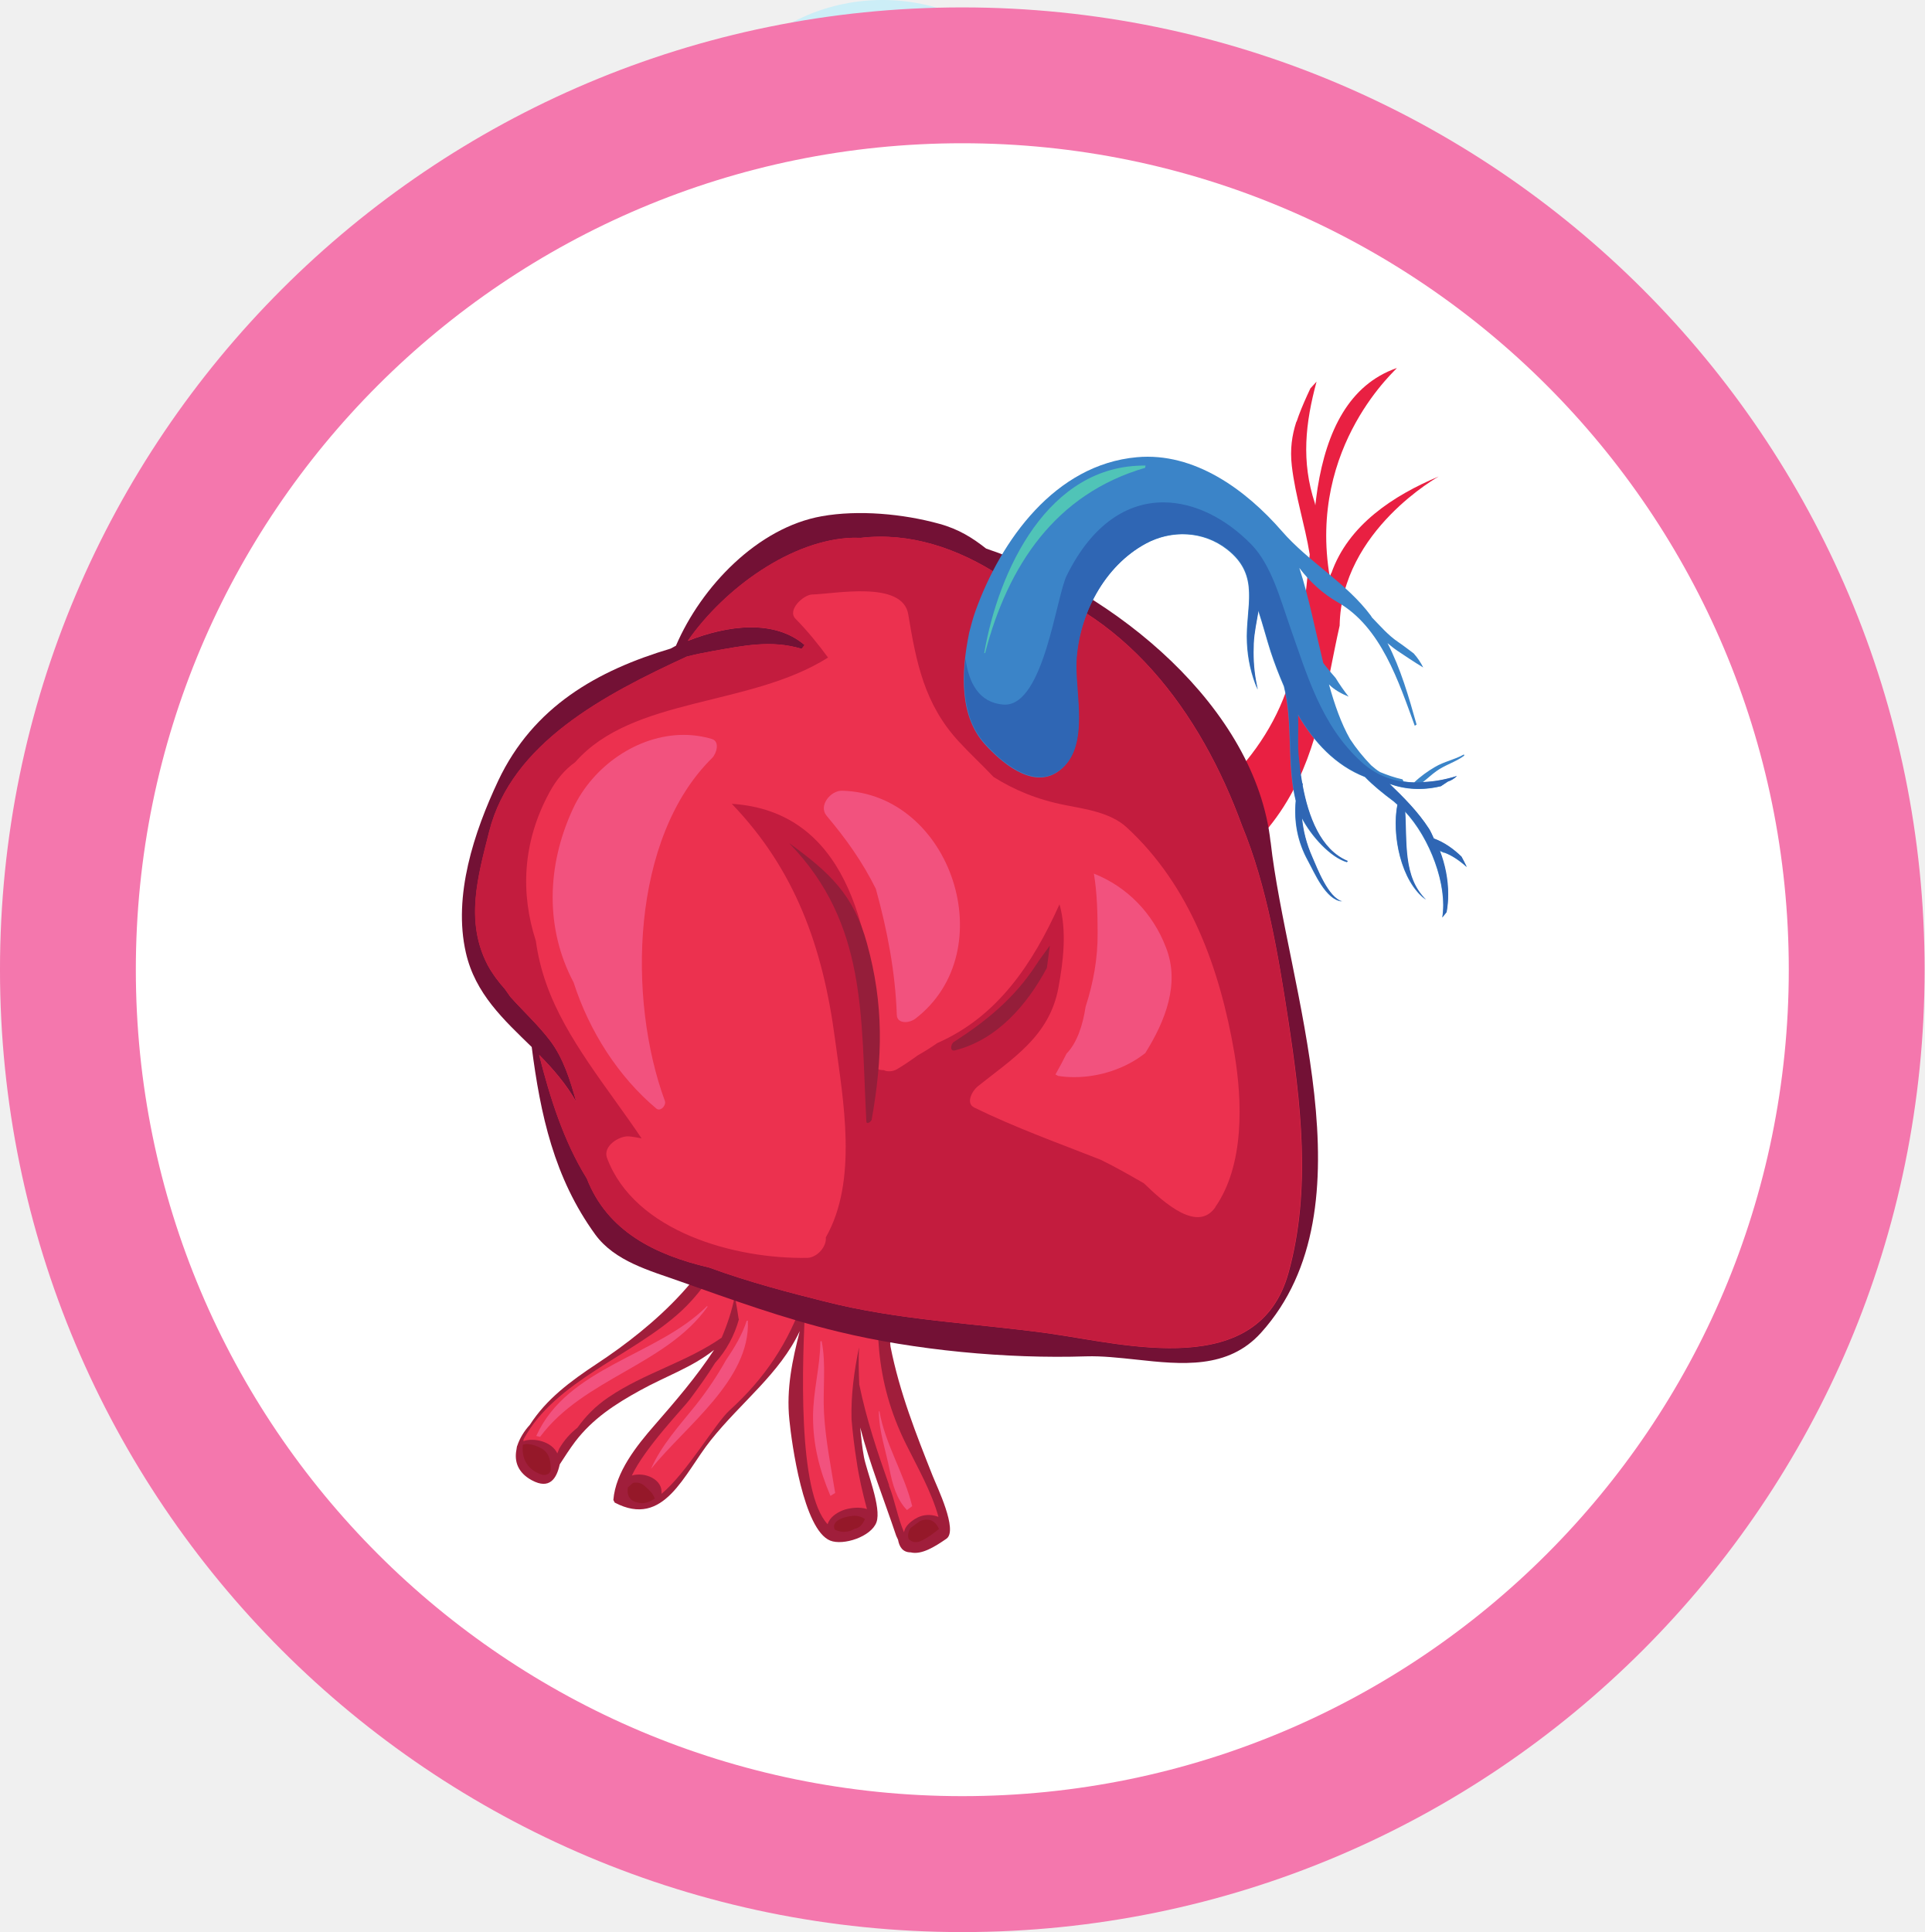
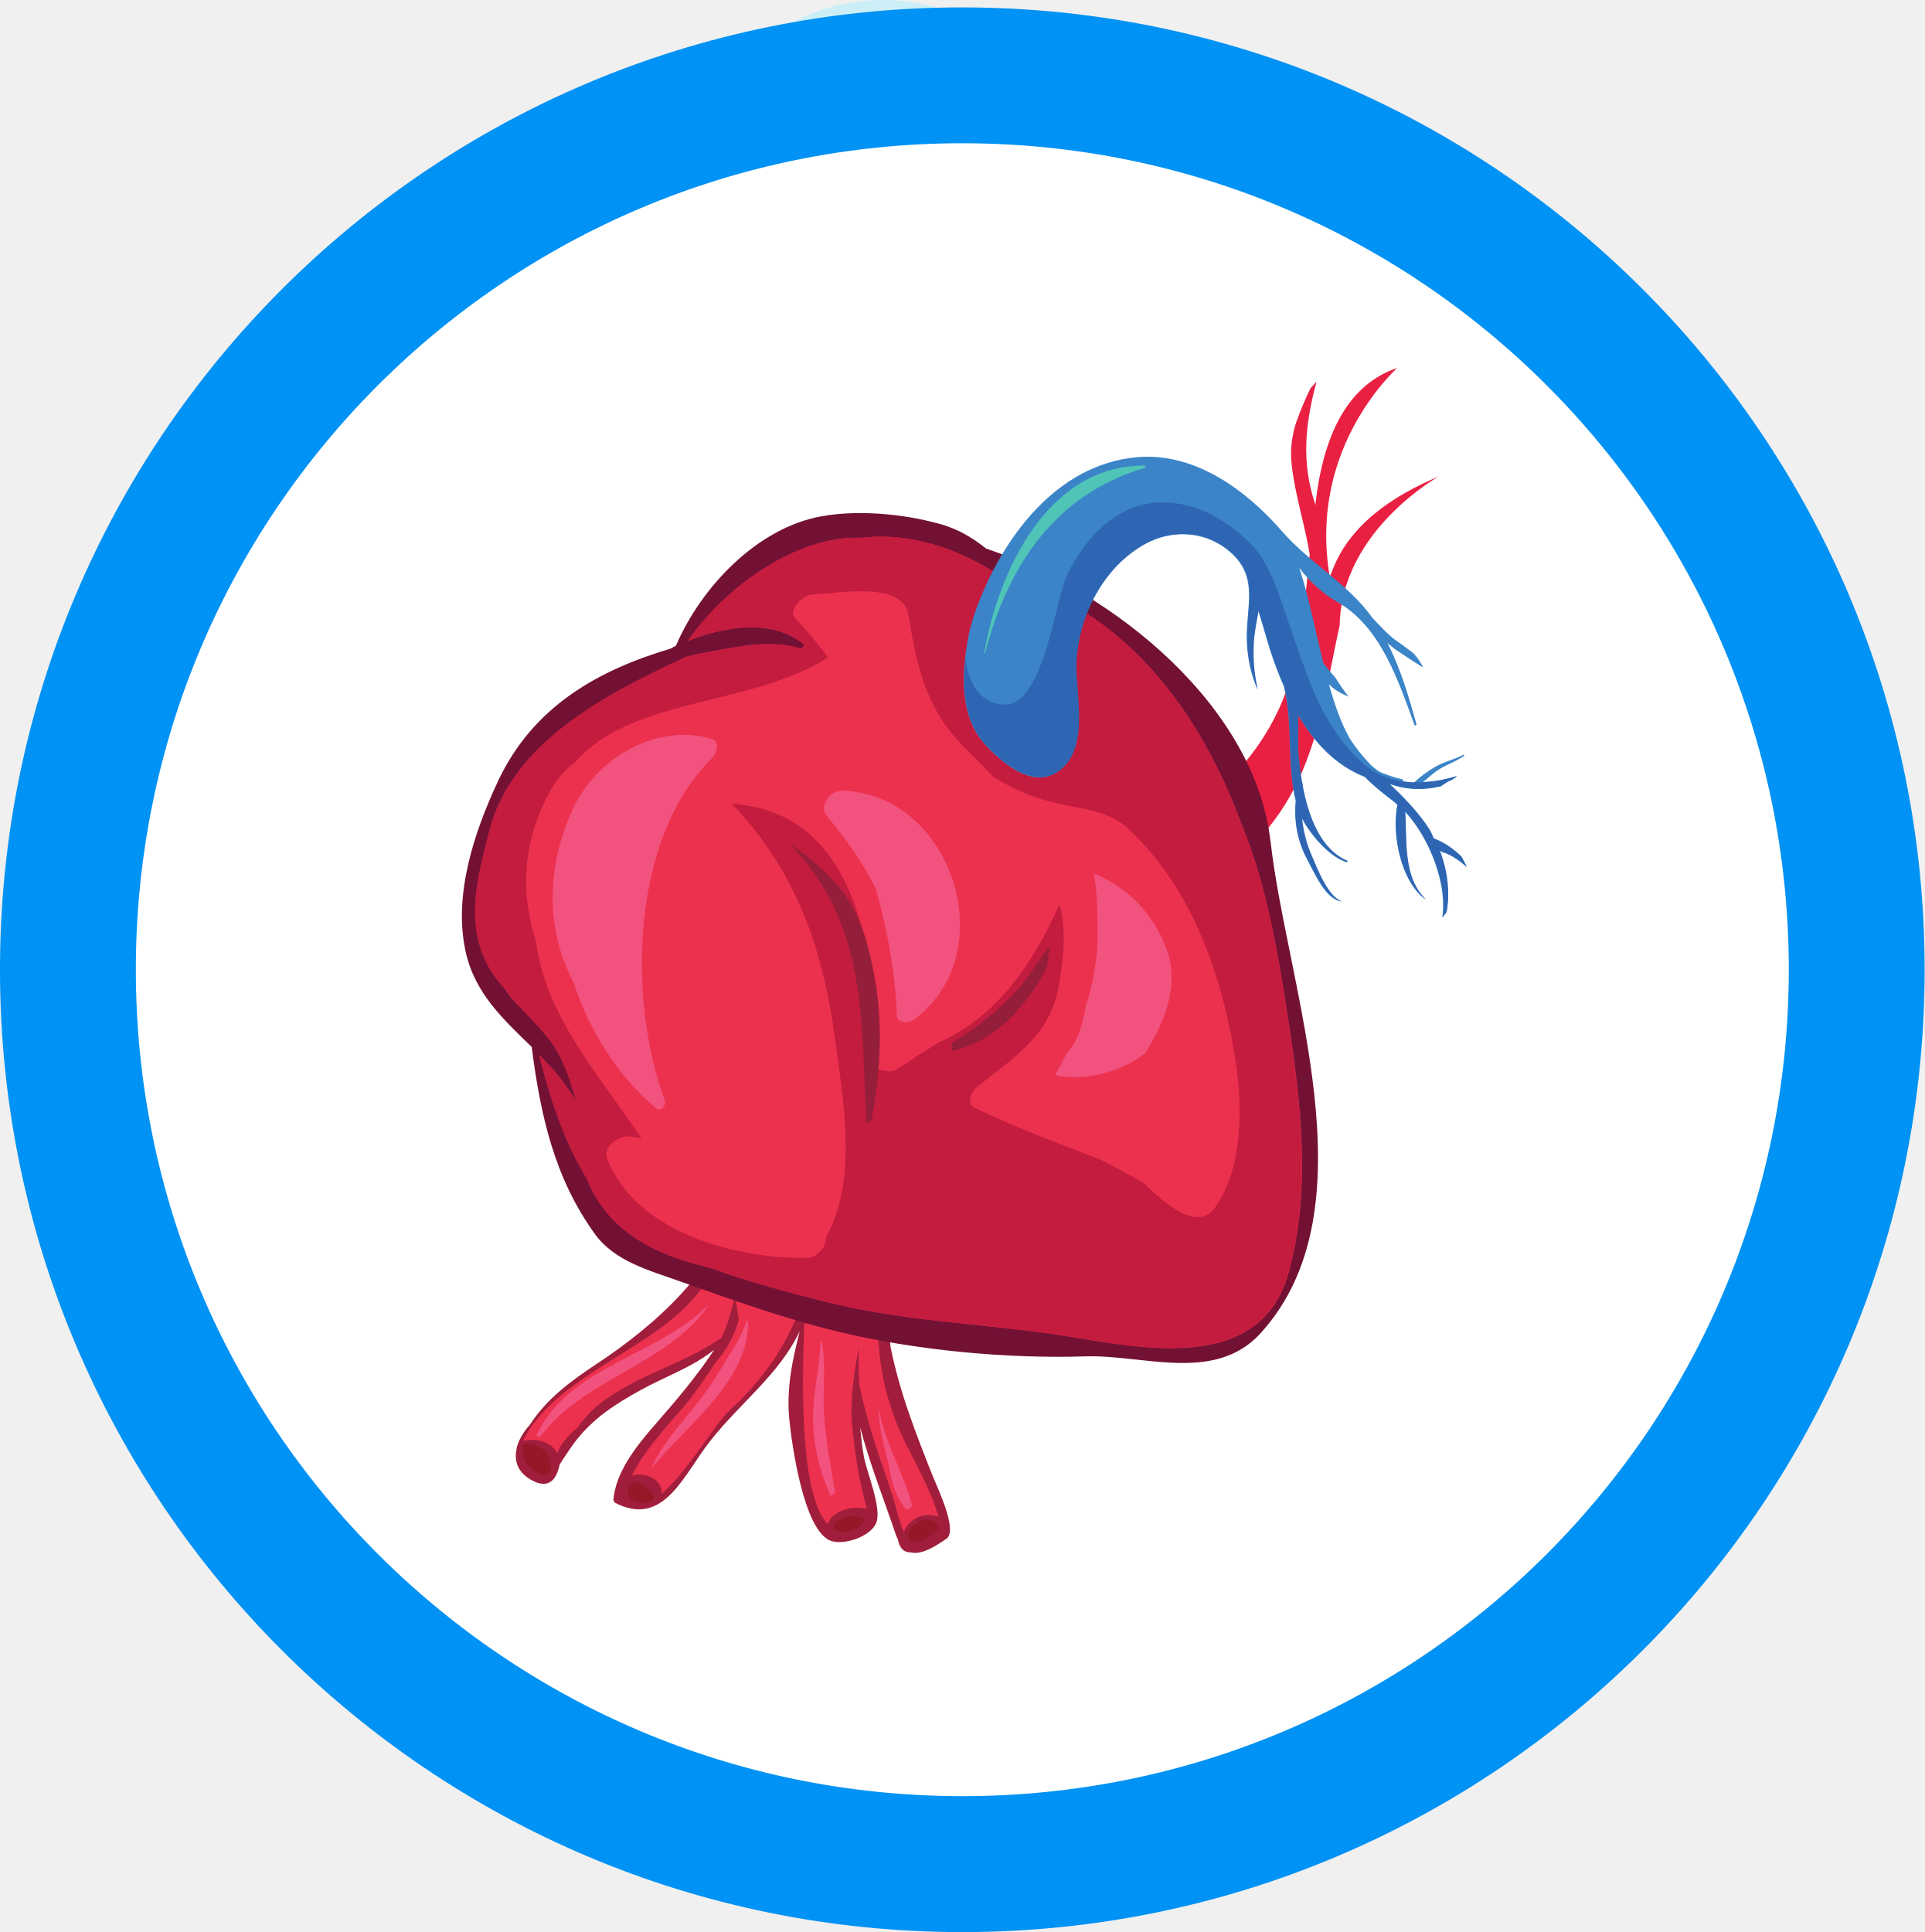
<svg xmlns="http://www.w3.org/2000/svg" id="svg5000" version="1.1" viewBox="0 0 19.99 20.067" height="20.067mm" width="19.99mm">
  <defs id="defs4994" />
  <g transform="translate(-126.8321,-178.8651)" id="layer1">
    <path id="path492" style="fill:#cceef7;fill-opacity:1;fill-rule:nonzero;stroke:none;stroke-width:0.035" d="m 135.999,182.881 c 1.109,0 2.008,-0.899 2.008,-2.008 0,-1.109 -0.899,-2.008 -2.008,-2.008 -1.109,0 -2.008,0.899 -2.008,2.008 0,1.109 0.899,2.008 2.008,2.008" />
    <path id="path534" style="fill:#cceef7;fill-opacity:1;fill-rule:nonzero;stroke:none;stroke-width:0.035" d="m 131.558,186.954 c 0.905,0 1.637,-0.734 1.637,-1.638 0,-0.906 -0.733,-1.638 -1.637,-1.638 -0.905,0 -1.638,0.733 -1.638,1.638 0,0.905 0.733,1.638 1.638,1.638" />
    <path id="path536" style="fill:#cceef7;fill-opacity:1;fill-rule:nonzero;stroke:none;stroke-width:0.035" d="m 135.999,187.298 c 1.095,0 1.983,-0.888 1.983,-1.982 0,-1.095 -0.888,-1.984 -1.983,-1.984 -1.095,0 -1.983,0.889 -1.983,1.984 0,1.095 0.888,1.982 1.983,1.982" />
    <path id="path538" style="fill:#cceef7;fill-opacity:1;fill-rule:nonzero;stroke:none;stroke-width:0.035" d="m 140.441,187.618 c 1.272,0 2.302,-1.031 2.302,-2.303 0,-1.273 -1.031,-2.304 -2.302,-2.304 -1.272,0 -2.303,1.031 -2.303,2.304 0,1.272 1.031,2.303 2.303,2.303" />
    <path id="path576" style="fill:#cceef7;fill-opacity:1;fill-rule:nonzero;stroke:none;stroke-width:0.035" d="m 131.558,191.334 c 0.87,0 1.577,-0.706 1.577,-1.577 0,-0.871 -0.706,-1.577 -1.577,-1.577 -0.871,0 -1.576,0.706 -1.576,1.577 0,0.871 0.706,1.577 1.576,1.577" />
    <path id="path578" style="fill:#cceef7;fill-opacity:1;fill-rule:nonzero;stroke:none;stroke-width:0.035" d="m 135.999,191.678 c 1.061,0 1.921,-0.86 1.921,-1.921 0,-1.061 -0.86,-1.922 -1.921,-1.922 -1.062,0 -1.922,0.861 -1.922,1.922 0,1.061 0.86,1.921 1.922,1.921" />
    <path id="path580" style="fill:#cceef7;fill-opacity:1;fill-rule:nonzero;stroke:none;stroke-width:0.035" d="m 140.441,191.999 c 1.238,0 2.241,-1.004 2.241,-2.242 0,-1.239 -1.004,-2.242 -2.241,-2.242 -1.239,0 -2.242,1.003 -2.242,2.242 0,1.238 1.003,2.242 2.242,2.242" />
    <path id="path620" style="fill:#cceef7;fill-opacity:1;fill-rule:nonzero;stroke:none;stroke-width:0.035" d="m 131.558,195.676 c 0.816,0 1.478,-0.661 1.478,-1.479 0,-0.816 -0.662,-1.477 -1.478,-1.477 -0.816,0 -1.478,0.661 -1.478,1.477 0,0.817 0.661,1.479 1.478,1.479" />
    <path id="path622" style="fill:#cceef7;fill-opacity:1;fill-rule:nonzero;stroke:none;stroke-width:0.035" d="m 135.999,196.021 c 1.007,0 1.822,-0.816 1.822,-1.824 0,-1.006 -0.816,-1.822 -1.822,-1.822 -1.007,0 -1.823,0.816 -1.823,1.822 0,1.008 0.816,1.824 1.823,1.824" />
    <path id="path624" style="fill:#cceef7;fill-opacity:1;fill-rule:nonzero;stroke:none;stroke-width:0.035" d="m 140.441,196.329 c 1.176,0 2.13,-0.954 2.13,-2.131 0,-1.175 -0.954,-2.13 -2.13,-2.13 -1.177,0 -2.131,0.955 -2.131,2.13 0,1.178 0.954,2.131 2.131,2.131" />
-     <path id="path1008" style="fill:#f477ad;fill-opacity:1;fill-rule:nonzero;stroke:none;stroke-width:0.035" d="m 146.823,188.937 c 0,5.521 -4.475,9.996 -9.996,9.996 -5.52,0 -9.995,-4.475 -9.995,-9.996 0,-5.52 4.475,-9.995 9.995,-9.995 5.521,0 9.996,4.475 9.996,9.995" />
+     <path id="path1008" style="fill:#0092f4;fill-opacity:1;fill-rule:nonzero;stroke:none;stroke-width:0.035" d="m 146.823,188.937 c 0,5.521 -4.475,9.996 -9.996,9.996 -5.52,0 -9.995,-4.475 -9.995,-9.996 0,-5.52 4.475,-9.995 9.995,-9.995 5.521,0 9.996,4.475 9.996,9.995" />
    <path id="path1010" style="fill:#ffffff;fill-opacity:1;fill-rule:nonzero;stroke:none;stroke-width:0.035" d="m 145.412,188.937 c 0,4.741 -3.843,8.584 -8.585,8.584 -4.74,0 -8.584,-3.843 -8.584,-8.584 0,-4.741 3.843,-8.584 8.584,-8.584 4.741,0 8.585,3.843 8.585,8.584" />
    <path id="path1012" style="fill:#e92042;fill-opacity:1;fill-rule:nonzero;stroke:none;stroke-width:0.035" d="m 140.658,184.818 -0.013,0.044 c -0.237,-1.379 0.723,-2.184 0.695,-2.174 -0.495,0.172 -0.728,0.655 -0.822,1.245 -0.01,0.06 -0.016,0.12 -0.024,0.181 l -0.004,-0.021 c -0.144,-0.435 -0.099,-0.835 0.017,-1.264 l -0.064,0.07 c -0.045,0.096 -0.086,0.188 -0.12,0.279 l -0.021,0.06 -0.007,0.014 c -0.043,0.136 -0.065,0.277 -0.045,0.451 0.037,0.319 0.136,0.611 0.186,0.921 -0.043,0.43 -0.082,0.857 -0.201,1.282 -0.226,0.81 -0.988,1.582 -1.847,1.68 -0.191,-0.008 -0.37,-0.032 -0.506,-0.06 -0.116,-0.024 -0.283,0.153 -0.267,0.28 -0.045,0.035 -0.085,0.079 -0.114,0.131 -0.084,0.153 -0.018,0.253 0.109,0.318 l 0.03,0.061 c 0.232,0.211 0.54,0.162 0.86,0.013 0.699,-0.142 1.322,-0.509 1.701,-1.143 0.339,-0.565 0.406,-1.204 0.546,-1.823 0.016,-0.994 1.042,-1.555 1.029,-1.549 -0.466,0.196 -0.94,0.501 -1.116,1.007" />
    <path id="path1014" style="fill:#a01e3b;fill-opacity:1;fill-rule:nonzero;stroke:none;stroke-width:0.035" d="m 136.523,194.203 c -0.177,-0.446 -0.347,-0.876 -0.441,-1.35 l -0.004,-0.037 0.008,-0.025 c -0.039,-0.326 -0.038,-0.701 0.032,-1.026 0.03,-0.139 0.131,-0.333 0.16,-0.501 l 0.046,-0.062 c 0.02,-0.062 0.023,-0.125 -0.009,-0.189 -0.136,-0.274 -0.535,-0.364 -0.809,-0.366 -0.3,-0.001 -0.628,-0.007 -0.872,0.19 -0.135,0.108 -0.16,0.296 -0.173,0.473 -0.143,0.73 -0.847,1.336 -1.425,1.717 -0.283,0.187 -0.528,0.37 -0.701,0.638 -0.059,0.064 -0.105,0.14 -0.13,0.216 l -0.002,0.004 -0.002,0.008 -0.005,0.031 c -0.023,0.119 0.014,0.237 0.16,0.316 0.185,0.1 0.258,-0.018 0.29,-0.165 0.052,-0.08 0.103,-0.16 0.161,-0.237 0.182,-0.238 0.415,-0.389 0.673,-0.531 0.267,-0.148 0.539,-0.238 0.769,-0.421 -0.182,0.279 -0.404,0.536 -0.619,0.783 -0.185,0.212 -0.404,0.486 -0.427,0.776 l 0.014,0.027 c 0.514,0.27 0.72,-0.301 0.998,-0.648 0.316,-0.397 0.714,-0.688 0.924,-1.133 -0.076,0.298 -0.141,0.598 -0.108,0.92 0.024,0.243 0.146,1.144 0.425,1.256 0.136,0.054 0.426,-0.041 0.48,-0.191 0.054,-0.152 -0.101,-0.523 -0.13,-0.677 -0.019,-0.101 -0.029,-0.204 -0.039,-0.307 0.099,0.378 0.245,0.741 0.374,1.125 l 0.019,0.041 c 0.013,0.074 0.049,0.131 0.131,0.131 0.112,0.028 0.251,-0.058 0.372,-0.142 0.123,-0.086 -0.101,-0.544 -0.141,-0.647" />
    <path id="path1016" style="fill:#951829;fill-opacity:1;fill-rule:nonzero;stroke:none;stroke-width:0.035" d="m 132.485,194.185 c -0.012,0 -0.024,-0.002 -0.039,-0.008 -0.149,-0.055 -0.197,-0.178 -0.183,-0.305 0.013,-0.006 0.028,-0.008 0.045,-0.008 0.064,0 0.143,0.039 0.169,0.059 0.073,0.055 0.073,0.136 0.076,0.216 l -0.019,0.03 c -0.014,0.009 -0.03,0.016 -0.05,0.016" />
    <path id="path1018" style="fill:#951829;fill-opacity:1;fill-rule:nonzero;stroke:none;stroke-width:0.035" d="m 133.5,194.478 c -0.007,0 -0.014,-3.4e-4 -0.021,-0.002 -0.107,-0.015 -0.138,-0.075 -0.125,-0.162 l 0.054,-0.047 c 0.01,-0.002 0.02,-0.003 0.03,-0.003 0.035,0 0.067,0.013 0.095,0.04 0.049,0.044 0.079,0.069 0.101,0.127 -0.046,0.029 -0.091,0.047 -0.134,0.047" />
    <path id="path1020" style="fill:#951829;fill-opacity:1;fill-rule:nonzero;stroke:none;stroke-width:0.035" d="m 135.598,194.776 c -0.035,0 -0.066,-0.009 -0.096,-0.024 -0.045,-0.108 0.143,-0.141 0.202,-0.143 0.002,0 0.004,0 0.006,0 0.04,0 0.075,0.013 0.106,0.033 -0.019,0.048 -0.048,0.086 -0.094,0.1 l -0.008,-7.1e-4 -0.039,0.021 c -0.027,0.009 -0.053,0.013 -0.077,0.013" />
    <path id="path1022" style="fill:#ec314f;fill-opacity:1;fill-rule:nonzero;stroke:none;stroke-width:0.035" d="m 136.066,194.294 v -0.006 c -0.122,-0.346 -0.235,-0.683 -0.309,-1.044 -0.005,-0.128 -0.009,-0.257 -0.002,-0.386 -0.051,0.248 -0.085,0.496 -0.078,0.749 0.012,0.143 0.029,0.285 0.052,0.429 0.024,0.169 0.063,0.338 0.108,0.503 -0.076,-0.026 -0.187,-0.012 -0.25,0.013 -0.063,0.024 -0.14,0.075 -0.158,0.145 -0.314,-0.331 -0.268,-1.668 -0.227,-2.373 l -0.019,0.021 c -0.158,0.464 -0.409,0.839 -0.771,1.167 -0.148,0.132 -0.446,0.652 -0.709,0.869 0.017,-0.15 -0.173,-0.231 -0.308,-0.19 0.136,-0.291 0.542,-0.708 0.602,-0.791 0.097,-0.13 0.185,-0.253 0.263,-0.379 0.115,-0.126 0.201,-0.284 0.247,-0.453 l -0.003,-0.006 c -0.012,-0.078 -0.024,-0.156 -0.04,-0.234 -0.028,0.147 -0.077,0.293 -0.136,0.431 -0.364,0.254 -0.805,0.367 -1.175,0.619 -0.141,0.095 -0.24,0.201 -0.323,0.316 -0.079,0.063 -0.137,0.129 -0.189,0.217 l -0.02,0.05 c -0.059,-0.125 -0.246,-0.166 -0.353,-0.127 l 0.003,-0.021 c 0.332,-0.611 1.134,-0.866 1.637,-1.33 0.318,-0.294 0.58,-0.767 0.602,-1.215 0.052,-0.202 0.135,-0.395 0.383,-0.471 0.23,-0.072 0.522,-0.051 0.761,-0.031 0.144,0.011 0.742,0.247 0.503,0.527 -0.023,0.216 -0.103,0.423 -0.17,0.631 -0.068,0.674 -0.079,1.266 0.256,1.941 0.123,0.248 0.261,0.486 0.337,0.755 -0.101,-0.037 -0.196,-0.021 -0.283,0.049 -0.045,0.036 -0.068,0.072 -0.075,0.111 -0.068,-0.156 -0.093,-0.325 -0.156,-0.484" />
    <path id="path1024" style="fill:#951829;fill-opacity:1;fill-rule:nonzero;stroke:none;stroke-width:0.035" d="m 136.345,194.883 c -0.029,0 -0.053,-0.012 -0.074,-0.032 -0.013,-0.032 -0.007,-0.069 0.017,-0.114 0.034,-0.025 0.066,-0.049 0.099,-0.073 0.026,-0.011 0.05,-0.015 0.072,-0.015 0.057,0 0.098,0.034 0.126,0.097 -0.054,0.043 -0.108,0.086 -0.174,0.118 -0.025,0.013 -0.048,0.019 -0.067,0.019" />
    <path id="path1026" style="fill:#f2527e;fill-opacity:1;fill-rule:nonzero;stroke:none;stroke-width:0.035" d="m 133.594,194.122 c 0.105,-0.242 0.291,-0.446 0.464,-0.661 0.118,-0.149 0.224,-0.306 0.316,-0.471 0.09,-0.132 0.17,-0.267 0.214,-0.407 l 0.012,-7.1e-4 c 0.028,0.613 -0.646,1.092 -1.006,1.54" />
    <path id="path1028" style="fill:#f2527e;fill-opacity:1;fill-rule:nonzero;stroke:none;stroke-width:0.035" d="m 132.442,193.789 -0.04,-0.009 c 0.328,-0.722 1.257,-0.83 1.773,-1.348 l 0.008,0.004 c -0.433,0.609 -1.289,0.746 -1.741,1.353" />
    <path id="path1030" style="fill:#f2527e;fill-opacity:1;fill-rule:nonzero;stroke:none;stroke-width:0.035" d="m 135.458,194.403 c -0.114,-0.269 -0.181,-0.528 -0.181,-0.823 0,-0.264 0.075,-0.524 0.076,-0.782 l 0.013,-0.004 c 0.049,0.233 0.011,0.506 0.025,0.748 0.016,0.279 0.071,0.554 0.116,0.83 l -0.05,0.031" />
    <path id="path1032" style="fill:#f2527e;fill-opacity:1;fill-rule:nonzero;stroke:none;stroke-width:0.035" d="m 136.252,194.549 c -0.109,-0.114 -0.15,-0.269 -0.18,-0.419 -0.04,-0.202 -0.109,-0.394 -0.112,-0.606 h 0.007 c 0.058,0.34 0.258,0.648 0.34,0.985 l -0.055,0.041" />
    <path id="path1034" style="fill:#731135;fill-opacity:1;fill-rule:nonzero;stroke:none;stroke-width:0.035" d="m 140.029,187.609 c -0.155,-1.394 -1.607,-2.594 -2.954,-3.046 -0.138,-0.108 -0.282,-0.202 -0.489,-0.258 -0.373,-0.103 -0.837,-0.146 -1.218,-0.078 -0.666,0.118 -1.251,0.73 -1.515,1.345 l -0.056,0.03 c -0.757,0.226 -1.425,0.6 -1.79,1.372 -0.251,0.534 -0.471,1.195 -0.336,1.786 0.097,0.427 0.394,0.697 0.684,0.98 0.09,0.7 0.232,1.359 0.661,1.949 0.204,0.278 0.567,0.374 0.876,0.484 0.546,0.193 1.08,0.387 1.644,0.523 0.799,0.194 1.754,0.284 2.578,0.257 0.165,-0.005 0.342,0.015 0.523,0.034 0.466,0.051 0.951,0.102 1.294,-0.28 1.174,-1.302 0.265,-3.606 0.099,-5.097" />
    <path id="path1036" style="fill:#ec314f;fill-opacity:1;fill-rule:nonzero;stroke:none;stroke-width:0.035" d="m 137.75,192.718 c -0.799,-0.111 -1.576,-0.136 -2.364,-0.338 -0.335,-0.084 -0.773,-0.197 -1.187,-0.349 -0.564,-0.132 -1.058,-0.377 -1.271,-0.925 -0.239,-0.383 -0.385,-0.847 -0.495,-1.284 0.145,0.147 0.282,0.305 0.386,0.49 -0.063,-0.225 -0.133,-0.453 -0.27,-0.635 -0.127,-0.167 -0.277,-0.303 -0.415,-0.458 l -0.057,-0.081 c -0.066,-0.074 -0.127,-0.154 -0.179,-0.249 -0.236,-0.454 -0.102,-0.92 0.016,-1.386 0.233,-0.921 1.198,-1.423 2.053,-1.818 0.092,-0.023 0.185,-0.042 0.264,-0.056 0.316,-0.055 0.61,-0.121 0.929,-0.024 l 0.03,-0.04 c -0.315,-0.27 -0.802,-0.206 -1.213,-0.043 0.385,-0.553 1.088,-1.056 1.721,-1.071 l 0.076,0.001 c 0.504,-0.059 1.007,0.104 1.462,0.404 1.271,0.313 2.07,1.412 2.497,2.584 0.26,0.629 0.379,1.361 0.478,2.004 0.133,0.871 0.244,1.78 0.005,2.642 -0.311,1.12 -1.698,0.741 -2.465,0.633" />
    <path id="path1038" style="fill:#c31c3e;fill-opacity:1;fill-rule:nonzero;stroke:none;stroke-width:0.035" d="m 139.456,191.404 c -0.183,0.263 -0.522,-0.035 -0.743,-0.249 -0.149,-0.085 -0.296,-0.17 -0.448,-0.244 -0.442,-0.174 -0.887,-0.333 -1.313,-0.542 -0.093,-0.045 -0.021,-0.173 0.033,-0.218 0.364,-0.291 0.748,-0.522 0.841,-1.028 0.05,-0.271 0.089,-0.588 0.011,-0.865 -0.282,0.627 -0.648,1.168 -1.269,1.441 -0.066,0.046 -0.133,0.088 -0.202,0.127 -0.072,0.052 -0.143,0.101 -0.216,0.144 -0.043,0.025 -0.098,0.03 -0.139,0.01 -0.054,0.003 -0.109,-0.023 -0.105,-0.087 0.004,-0.096 0.009,-0.191 0.012,-0.286 l 0.024,-0.064 c -0.074,-1.058 -0.329,-2.252 -1.509,-2.329 0.655,0.681 0.946,1.481 1.073,2.449 0.085,0.633 0.239,1.465 -0.096,2.054 v 0.021 c -0.003,0.09 -0.099,0.189 -0.19,0.192 -0.746,0.015 -1.796,-0.268 -2.083,-1.038 -0.045,-0.122 0.123,-0.228 0.222,-0.224 0.048,0.002 0.092,0.014 0.137,0.021 -0.347,-0.518 -0.788,-1.034 -0.989,-1.604 -0.054,-0.152 -0.089,-0.3 -0.109,-0.447 -0.16,-0.492 -0.14,-1.021 0.137,-1.535 0.078,-0.147 0.171,-0.25 0.271,-0.321 0.599,-0.684 1.81,-0.571 2.627,-1.087 -0.104,-0.141 -0.211,-0.274 -0.338,-0.403 -0.09,-0.091 0.083,-0.249 0.171,-0.252 0.232,-0.005 0.941,-0.15 1,0.206 0.082,0.494 0.166,0.933 0.526,1.322 0.111,0.121 0.24,0.24 0.36,0.367 0.214,0.135 0.454,0.236 0.748,0.293 0.211,0.041 0.468,0.078 0.633,0.229 0.664,0.609 0.971,1.476 1.12,2.344 0.084,0.499 0.107,1.165 -0.199,1.603 m 0.755,-1.961 c -0.099,-0.643 -0.218,-1.375 -0.478,-2.004 -0.427,-1.172 -1.226,-2.271 -2.497,-2.584 -0.455,-0.301 -0.958,-0.464 -1.462,-0.404 l -0.076,-0.001 c -0.633,0.015 -1.336,0.518 -1.721,1.071 0.411,-0.163 0.898,-0.227 1.213,0.043 l -0.03,0.04 c -0.318,-0.097 -0.613,-0.031 -0.929,0.024 -0.079,0.014 -0.172,0.033 -0.264,0.056 -0.856,0.395 -1.82,0.897 -2.053,1.818 -0.118,0.466 -0.252,0.932 -0.016,1.386 0.052,0.096 0.113,0.175 0.179,0.249 l 0.057,0.081 c 0.139,0.155 0.289,0.291 0.415,0.458 0.137,0.182 0.207,0.41 0.27,0.635 -0.104,-0.185 -0.24,-0.343 -0.386,-0.49 0.11,0.437 0.256,0.901 0.495,1.284 0.213,0.548 0.708,0.794 1.271,0.925 0.413,0.153 0.851,0.265 1.187,0.349 0.788,0.203 1.565,0.227 2.364,0.338 0.768,0.108 2.155,0.488 2.465,-0.633 0.239,-0.863 0.127,-1.771 -0.005,-2.642" />
    <path id="path1040" style="fill:#951e3a;fill-opacity:1;fill-rule:nonzero;stroke:none;stroke-width:0.035" d="m 135.838,188.666 c -0.14,-0.511 -0.389,-0.737 -0.802,-1.039 h -0.003 c 0.808,0.836 0.739,1.793 0.798,2.886 0.001,0.037 0.05,0.003 0.055,-0.018 0.115,-0.644 0.127,-1.197 -0.048,-1.828" />
    <path id="path1042" style="fill:#951e3a;fill-opacity:1;fill-rule:nonzero;stroke:none;stroke-width:0.035" d="m 137.737,188.686 c -0.053,0.075 -0.107,0.144 -0.144,0.202 -0.224,0.344 -0.514,0.581 -0.854,0.8 -0.032,0.021 -0.045,0.101 0.012,0.087 0.438,-0.111 0.748,-0.471 0.955,-0.857 0.011,-0.077 0.021,-0.155 0.031,-0.232" />
    <path id="path1044" style="fill:#f2527e;fill-opacity:1;fill-rule:nonzero;stroke:none;stroke-width:0.035" d="m 133.676,190.389 c -0.009,0 -0.018,-0.003 -0.027,-0.01 -0.391,-0.328 -0.695,-0.799 -0.859,-1.31 -0.295,-0.556 -0.283,-1.209 -0.006,-1.805 0.206,-0.443 0.673,-0.766 1.149,-0.766 0.098,0 0.197,0.014 0.294,0.043 0.086,0.027 0.046,0.152 0.003,0.196 -0.847,0.832 -0.881,2.505 -0.492,3.563 0.014,0.035 -0.023,0.089 -0.062,0.089" />
    <path id="path1046" style="fill:#f2527e;fill-opacity:1;fill-rule:nonzero;stroke:none;stroke-width:0.035" d="m 136.235,189.481 c -0.046,0 -0.087,-0.021 -0.088,-0.076 -0.015,-0.442 -0.099,-0.881 -0.218,-1.309 -0.141,-0.282 -0.305,-0.513 -0.511,-0.758 -0.087,-0.104 0.04,-0.26 0.157,-0.26 0.001,0 0.002,0 0.003,0 1.136,0.028 1.68,1.667 0.759,2.37 -0.025,0.019 -0.065,0.033 -0.103,0.033" />
    <path id="path1048" style="fill:#f2527e;fill-opacity:1;fill-rule:nonzero;stroke:none;stroke-width:0.035" d="m 137.992,190.053 c -0.058,0 -0.115,-0.004 -0.17,-0.013 l -0.027,-0.015 c 0.041,-0.072 0.079,-0.143 0.115,-0.216 0.108,-0.111 0.169,-0.293 0.198,-0.487 0.08,-0.247 0.128,-0.504 0.125,-0.773 -0.001,-0.188 -0.004,-0.404 -0.039,-0.61 0.341,0.135 0.612,0.407 0.75,0.77 0.145,0.372 -0.006,0.758 -0.216,1.094 -0.206,0.163 -0.478,0.25 -0.737,0.25" />
    <path id="path1050" style="fill:#3b84c8;fill-opacity:1;fill-rule:nonzero;stroke:none;stroke-width:0.035" d="m 141.833,187.721 c 0.083,0.03 0.163,0.087 0.233,0.15 -0.018,-0.037 -0.035,-0.072 -0.055,-0.107 -0.083,-0.08 -0.178,-0.149 -0.287,-0.188 -0.016,-0.034 -0.03,-0.071 -0.05,-0.101 -0.115,-0.178 -0.262,-0.325 -0.411,-0.468 0.163,0.059 0.341,0.072 0.535,0.025 l 0.072,-0.048 c 0.038,-0.012 0.067,-0.033 0.094,-0.057 -0.134,0.042 -0.249,0.06 -0.356,0.064 0.049,-0.037 0.095,-0.082 0.142,-0.115 0.09,-0.066 0.201,-0.095 0.291,-0.162 l -0.003,-0.013 c -0.097,0.055 -0.205,0.073 -0.302,0.131 -0.074,0.043 -0.152,0.099 -0.216,0.161 -0.038,-0.003 -0.073,-0.006 -0.109,-0.012 l -0.011,-0.021 c -0.084,-0.018 -0.16,-0.046 -0.234,-0.076 -0.032,-0.019 -0.063,-0.045 -0.092,-0.07 -0.081,-0.084 -0.155,-0.174 -0.22,-0.274 -0.092,-0.162 -0.16,-0.357 -0.218,-0.566 0.055,0.056 0.129,0.096 0.204,0.127 -0.049,-0.062 -0.094,-0.127 -0.135,-0.194 -0.044,-0.049 -0.085,-0.1 -0.128,-0.155 -0.082,-0.335 -0.15,-0.686 -0.249,-0.988 0.108,0.143 0.241,0.266 0.4,0.357 0.45,0.258 0.631,0.824 0.799,1.282 l 0.019,-0.012 c -0.083,-0.294 -0.165,-0.58 -0.302,-0.846 0.034,0.028 0.065,0.054 0.102,0.079 0.083,0.055 0.175,0.118 0.269,0.174 -0.026,-0.052 -0.059,-0.101 -0.099,-0.146 -0.054,-0.04 -0.107,-0.082 -0.162,-0.119 -0.104,-0.07 -0.184,-0.165 -0.271,-0.254 l -0.012,-0.019 c -0.253,-0.341 -0.646,-0.557 -0.925,-0.879 -0.374,-0.43 -0.909,-0.821 -1.505,-0.767 -0.85,0.076 -1.412,0.861 -1.677,1.598 -0.026,0.072 -0.045,0.147 -0.065,0.223 -0.089,0.436 -0.097,0.876 0.165,1.163 0.166,0.182 0.48,0.457 0.742,0.291 0.358,-0.227 0.185,-0.815 0.204,-1.156 0.027,-0.484 0.289,-0.987 0.723,-1.221 0.269,-0.145 0.598,-0.131 0.842,0.059 0.355,0.275 0.19,0.598 0.208,0.97 0.008,0.17 0.043,0.331 0.111,0.489 -0.039,-0.16 -0.05,-0.315 -0.043,-0.478 0.005,-0.115 0.031,-0.228 0.05,-0.343 0.048,0.145 0.086,0.293 0.127,0.421 0.04,0.122 0.087,0.244 0.139,0.364 0.098,0.385 0.027,0.793 0.123,1.189 -0.02,0.216 0.017,0.424 0.126,0.622 0.068,0.123 0.185,0.409 0.355,0.424 -0.144,-0.037 -0.259,-0.344 -0.31,-0.458 -0.062,-0.143 -0.095,-0.274 -0.108,-0.409 0.098,0.189 0.298,0.41 0.469,0.459 l 0.006,-0.011 c -0.284,-0.118 -0.409,-0.467 -0.468,-0.783 l 8.5e-4,-0.015 -0.007,-0.018 c -0.018,-0.103 -0.03,-0.203 -0.037,-0.288 -0.011,-0.142 0.001,-0.282 -0.005,-0.418 0.168,0.288 0.391,0.528 0.697,0.648 0.088,0.091 0.192,0.174 0.3,0.255 l 0.037,0.033 c -0.06,0.309 0.034,0.799 0.297,0.988 -0.243,-0.231 -0.197,-0.604 -0.218,-0.917 0.258,0.275 0.444,0.766 0.387,1.101 l 0.043,-0.053 c 0.038,-0.205 0.008,-0.436 -0.071,-0.64 l 0.047,0.021" />
    <path id="path1052" style="fill:#7dc2de;fill-opacity:1;fill-rule:nonzero;stroke:none;stroke-width:0.035" d="m 141.637,186.989 c 0.008,-7.2e-4 0.017,-0.002 0.026,-0.003 0.091,-0.008 0.187,-0.024 0.297,-0.058 -0.12,0.037 -0.224,0.055 -0.322,0.06" />
    <path id="path1054" style="fill:#560f2a;fill-opacity:1;fill-rule:nonzero;stroke:none;stroke-width:0.035" d="m 137.633,186.937 c -0.215,0 -0.437,-0.199 -0.567,-0.342 -0.086,-0.094 -0.143,-0.205 -0.177,-0.326 0.035,0.121 0.091,0.232 0.177,0.326 0.13,0.143 0.351,0.342 0.567,0.342 0.059,0 0.118,-0.015 0.175,-0.051 0.187,-0.119 0.229,-0.336 0.23,-0.566 -1.4e-4,0.23 -0.042,0.447 -0.23,0.566 -0.057,0.036 -0.116,0.051 -0.175,0.051" />
    <path id="path1056" style="fill:#7dc2de;fill-opacity:1;fill-rule:nonzero;stroke:none;stroke-width:0.035" d="m 141.961,186.928 c 0.001,-7.1e-4 0.003,-0.001 0.004,-0.001 -0.001,3.4e-4 -0.003,7.1e-4 -0.004,0.001" />
    <path id="path1058" style="fill:#560f2a;fill-opacity:1;fill-rule:nonzero;stroke:none;stroke-width:0.035" d="m 136.889,186.267 c -1.5e-4,-3.4e-4 -1.5e-4,-7.1e-4 -2.5e-4,-7.1e-4 1e-4,0 1e-4,3.4e-4 2.5e-4,7.1e-4" />
    <path id="path1060" style="fill:#2f66b4;fill-opacity:1;fill-rule:nonzero;stroke:none;stroke-width:0.035" d="m 141.815,188.393 c 0.007,-0.041 0.01,-0.083 0.01,-0.128 4.2e-4,-0.323 -0.17,-0.732 -0.397,-0.973 v 0 0 c 0.021,0.313 -0.025,0.685 0.218,0.917 -0.213,-0.153 -0.315,-0.502 -0.315,-0.794 1.4e-4,-0.069 0.006,-0.135 0.018,-0.194 v 0 0 l -0.037,-0.033 c -0.108,-0.08 -0.212,-0.163 -0.3,-0.255 -0.306,-0.12 -0.528,-0.36 -0.697,-0.648 v 0 0 c 0.001,0.03 0.002,0.06 0.002,0.09 0,0.061 -0.002,0.123 -0.002,0.186 0,0.047 0.001,0.095 0.005,0.142 0.008,0.085 0.019,0.184 0.037,0.288 l 0.007,0.018 -8.4e-4,0.015 v 0 c 0.059,0.316 0.184,0.665 0.468,0.783 l -0.006,0.011 c -0.171,-0.049 -0.371,-0.27 -0.469,-0.459 v 0 0 c 0.013,0.135 0.045,0.267 0.108,0.409 0.05,0.114 0.165,0.421 0.31,0.458 -0.17,-0.015 -0.287,-0.301 -0.355,-0.424 -0.09,-0.164 -0.131,-0.335 -0.131,-0.512 0,-0.036 0.002,-0.073 0.005,-0.11 v 0 0 c -0.009,-0.04 -0.018,-0.08 -0.024,-0.12 -0.055,-0.335 -0.016,-0.676 -0.083,-1.003 -0.005,-0.022 -0.01,-0.044 -0.015,-0.066 -0.052,-0.119 -0.099,-0.242 -0.139,-0.364 -0.041,-0.128 -0.08,-0.275 -0.127,-0.421 -0.019,0.114 -0.045,0.228 -0.05,0.343 -0.001,0.031 -0.002,0.061 -0.002,0.091 0,0.131 0.013,0.257 0.045,0.387 -0.068,-0.158 -0.103,-0.319 -0.111,-0.489 -9.6e-4,-0.021 -0.001,-0.042 -0.001,-0.063 0,-0.15 0.024,-0.292 0.024,-0.427 -1.5e-4,-0.174 -0.041,-0.334 -0.231,-0.481 -0.136,-0.105 -0.297,-0.156 -0.46,-0.156 -0.131,0 -0.262,0.033 -0.382,0.097 -0.434,0.234 -0.696,0.737 -0.723,1.221 -9.5e-4,0.019 -0.001,0.038 -0.001,0.058 0,0.155 0.027,0.347 0.027,0.532 -1.4e-4,0.23 -0.042,0.447 -0.23,0.566 -0.057,0.036 -0.116,0.051 -0.175,0.051 -0.215,0 -0.437,-0.199 -0.567,-0.342 -0.086,-0.094 -0.143,-0.205 -0.177,-0.326 -1.4e-4,-7.1e-4 -2.9e-4,-10e-4 -4.2e-4,-0.002 -1.4e-4,-3.4e-4 -1.4e-4,-7.1e-4 -2.5e-4,-7.1e-4 -0.048,-0.17 -0.051,-0.361 -0.03,-0.558 0.034,0.252 0.141,0.455 0.391,0.476 0.006,3.5e-4 0.013,7.2e-4 0.019,7.2e-4 0.405,0 0.531,-1.119 0.642,-1.342 0.269,-0.543 0.636,-0.759 1.003,-0.759 0.329,0 0.657,0.173 0.916,0.439 0.205,0.212 0.298,0.562 0.393,0.833 0.184,0.521 0.329,1.042 0.747,1.423 0.169,0.154 0.362,0.214 0.56,0.214 0.035,0 0.071,-0.002 0.106,-0.006 0.098,-0.005 0.203,-0.023 0.322,-0.06 5.5e-4,0 0.001,-3.4e-4 0.002,-3.4e-4 10e-4,-7.2e-4 0.003,-0.001 0.004,-0.001 v 0 c -0.027,0.025 -0.056,0.045 -0.094,0.057 l -0.072,0.048 c -0.079,0.019 -0.156,0.028 -0.23,0.028 -0.107,0 -0.208,-0.019 -0.305,-0.053 v 0 0 c 0.149,0.144 0.296,0.29 0.411,0.468 0.019,0.03 0.034,0.067 0.05,0.101 0.108,0.039 0.204,0.108 0.287,0.188 0.02,0.035 0.036,0.07 0.055,0.107 -0.07,-0.063 -0.15,-0.12 -0.233,-0.15 l -0.047,-0.021 v 0 c 0.056,0.145 0.088,0.304 0.087,0.457 0,0.062 -0.005,0.124 -0.016,0.183 l -0.043,0.053" />
    <path id="path1062" style="fill:#50c4b7;fill-opacity:1;fill-rule:nonzero;stroke:none;stroke-width:0.035" d="m 138.732,183.701 c -1.016,-0.013 -1.53,1.091 -1.677,1.948 l 0.009,-7.1e-4 c 0.237,-0.909 0.73,-1.652 1.662,-1.924 l 0.005,-0.023" />
  </g>
</svg>
